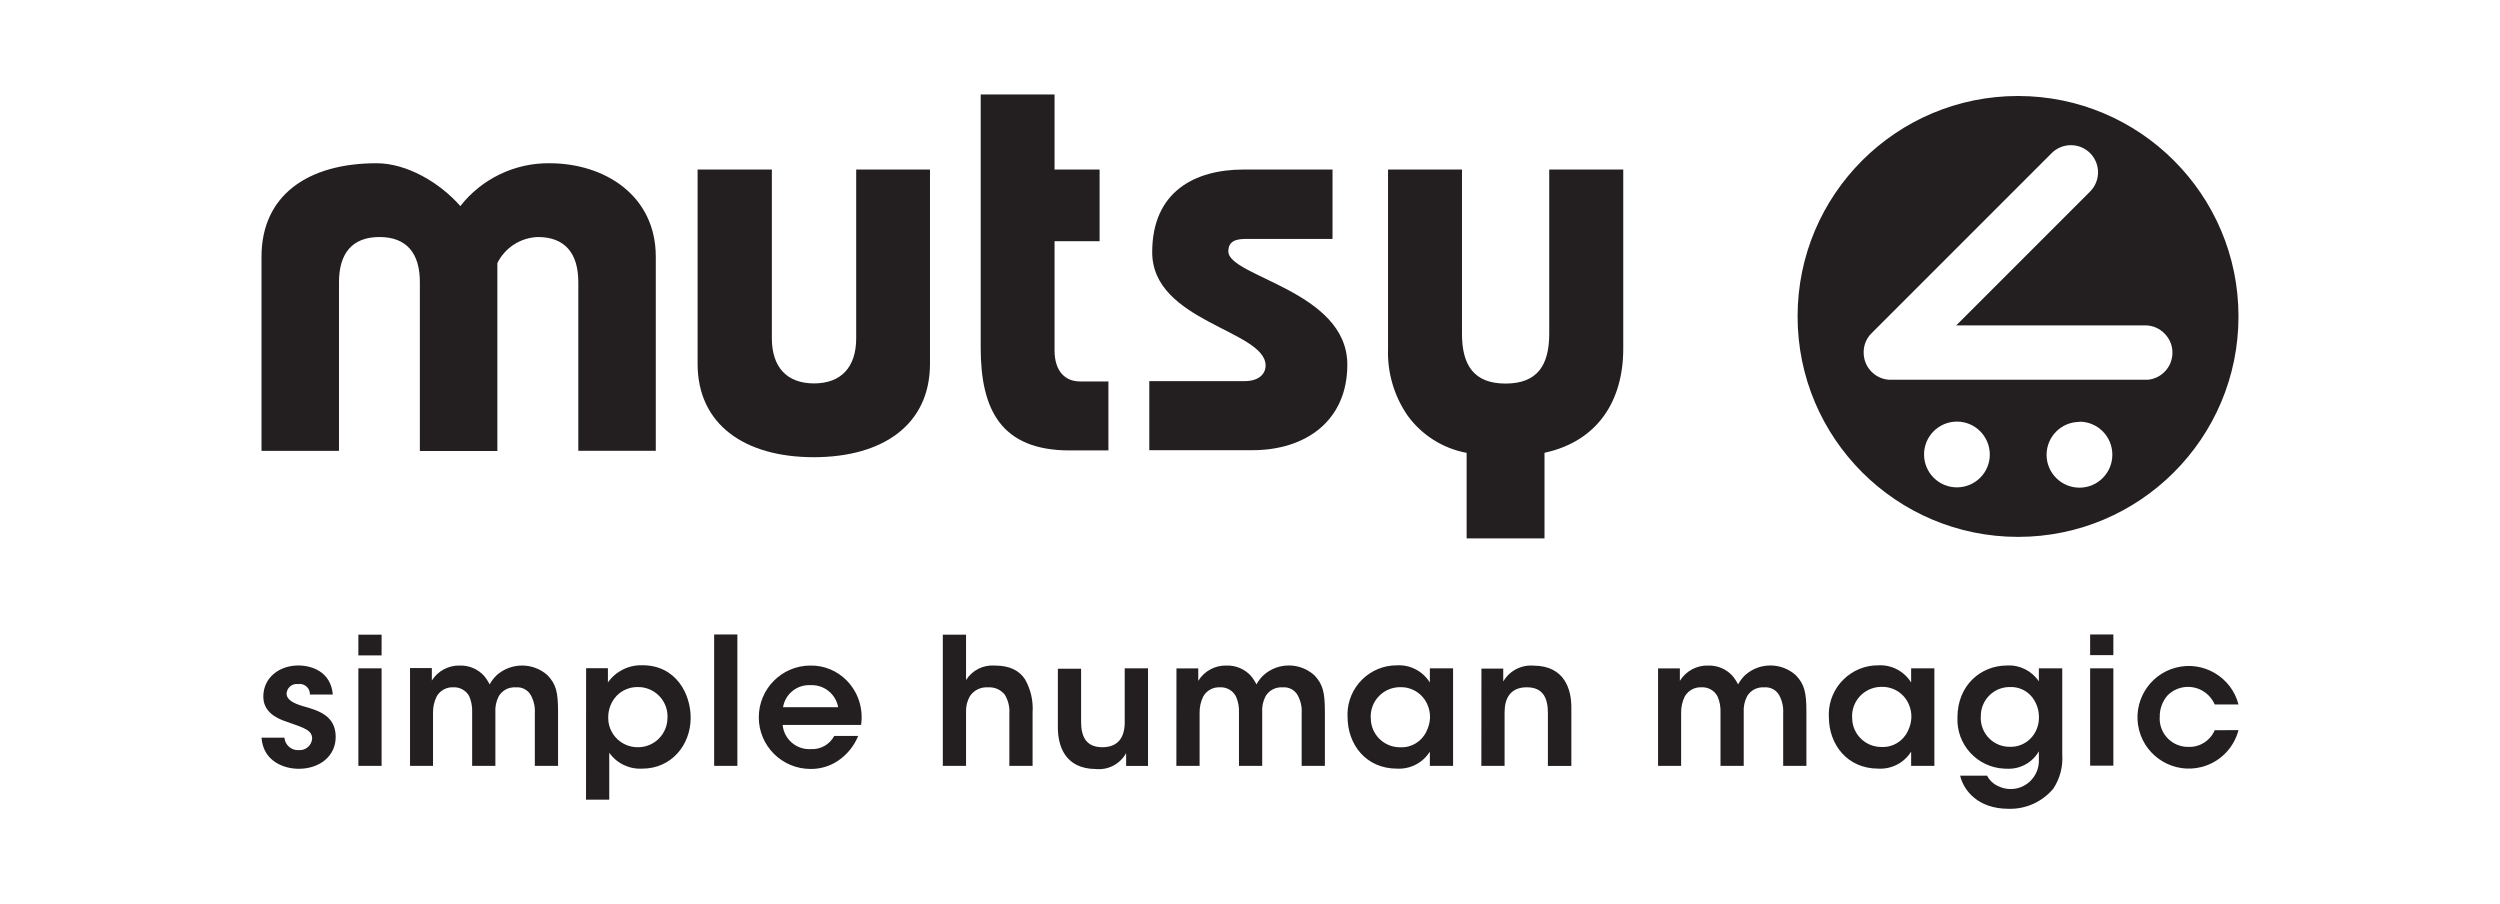
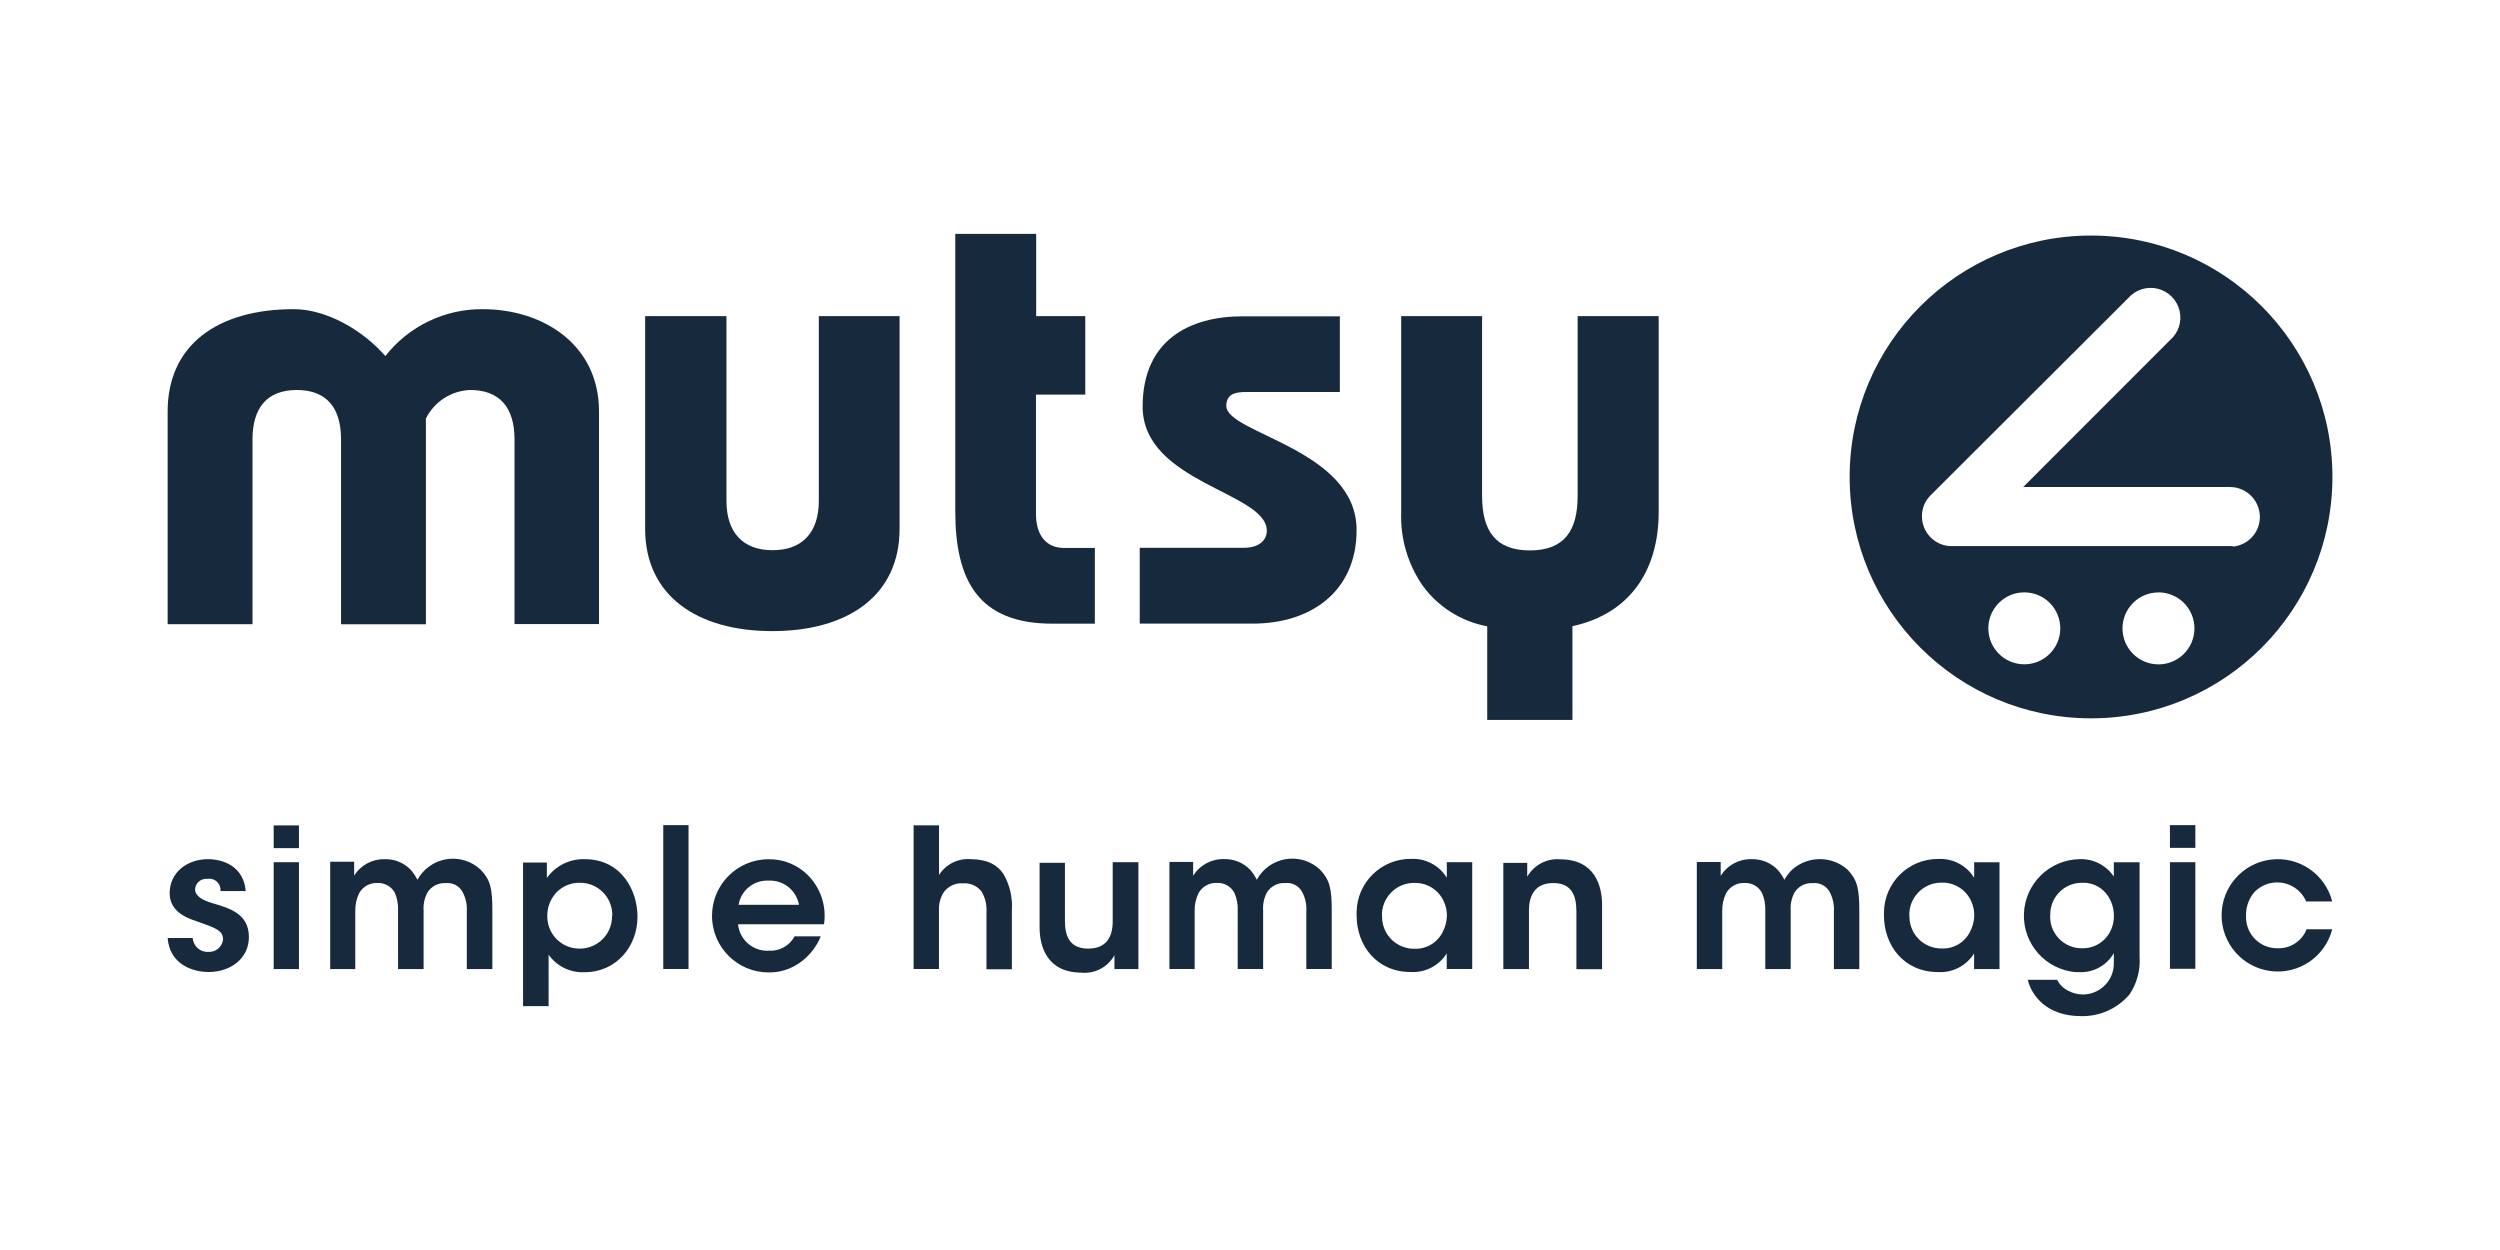
- <svg xmlns="http://www.w3.org/2000/svg" version="1.1" id="Laag_1" x="0px" y="0px" width="317.48px" height="114.68px" viewBox="0 0 317.48 114.68" style="enable-background:new 0 0 317.48 114.68;" xml:space="preserve">
-   <style type="text/css">
- 	.st0{fill:#231F20;}
- </style>
-   <path class="st0" d="M33.21,57.26V32.59c0-7.78,5.88-11.86,14.61-11.86c3.82,0,8,2.43,10.64,5.44c2.72-3.47,6.9-5.48,11.31-5.44  c7.05,0,13.51,4.12,13.51,11.86v24.66h-9.84V35.83c0-3.67-1.7-5.73-5.14-5.73c-2.19,0.08-4.16,1.34-5.14,3.31v23.86h-9.84V35.83  c0-3.67-1.68-5.73-5.13-5.73s-5.14,2.06-5.14,5.73v21.43H33.21z" />
-   <path class="st0" d="M98.02,21.53v21.43c0,3.67,1.91,5.73,5.35,5.73s5.36-2.05,5.36-5.73V21.53h9.37V46.2  c0,7.77-6.03,11.86-14.76,11.86S88.59,53.95,88.59,46.2V21.53H98.02z" />
-   <path class="st0" d="M139.64,21.53v9.1h-5.72v13.86c0,2.64,1.33,3.95,3.23,3.95h3.61v8.76h-4.91c-8.7,0-11.31-5.13-11.31-13.06V12  h9.38v9.53H139.64L139.64,21.53z" />
-   <path class="st0" d="M145.95,48.4h12.11c1.76,0,2.66-0.88,2.66-1.98c0-4.48-14.4-5.54-14.4-14.39c0-7.71,5.43-10.5,11.6-10.5h11.3  v8.81h-10.86c-1.19,0-2.37,0.14-2.37,1.58c0,3.24,15.11,4.99,15.11,14.39c0,7.12-5.28,10.86-12.04,10.86h-13.11V48.4z" />
-   <path class="st0" d="M185.66,21.53v20.85c0,3.95,1.47,6.33,5.54,6.33c4.06,0,5.54-2.37,5.54-6.33V21.53h9.4v22.75  c0,6.61-3.23,11.75-10,13.22v10.87h-9.89V57.51c-3-0.56-5.68-2.24-7.48-4.71c-1.73-2.5-2.61-5.49-2.5-8.52V21.53H185.66  L185.66,21.53z" />
-   <path class="st0" d="M264.07,53.58c-2.31,0-4.17,1.88-4.17,4.18c0,2.31,1.88,4.17,4.18,4.17c2.31,0,4.17-1.88,4.17-4.18  c0-0.01,0-0.02,0-0.02c0-2.31-1.87-4.18-4.18-4.18 M248.52,53.54c-2.31,0-4.18,1.86-4.18,4.17c0,2.31,1.86,4.18,4.17,4.18  s4.18-1.86,4.18-4.17C252.68,55.41,250.82,53.54,248.52,53.54 M272.72,48.23c1.79-0.15,3.17-1.65,3.16-3.45  c0.01-0.91-0.36-1.79-1.01-2.43c-0.64-0.66-1.52-1.03-2.44-1.03h-24l16.99-16.99c1.35-1.35,1.35-3.53,0.01-4.88  s-3.53-1.35-4.88-0.01l-22.88,22.88c-0.65,0.64-1.01,1.52-1,2.44c-0.01,1.8,1.37,3.31,3.16,3.46H272.72L272.72,48.23z M256.27,12.19  c15.46,0,28,12.53,28,27.99c0,15.46-12.53,28-27.99,28c-15.46,0-28-12.53-28-27.99c0-0.01,0-0.01,0-0.02  C228.28,24.72,240.81,12.19,256.27,12.19" />
-   <path class="st0" d="M281.25,92.73c-0.57,1.33-1.89,2.17-3.34,2.12c-1.99,0.03-3.63-1.57-3.65-3.56c0-0.08,0-0.17,0.01-0.25  c-0.02-1.01,0.34-1.99,1.01-2.75c1.45-1.43,3.78-1.41,5.21,0.04c0.32,0.33,0.58,0.71,0.76,1.13h3.02c-0.9-3.48-4.46-5.58-7.94-4.68  c-3.48,0.9-5.58,4.46-4.68,7.94s4.46,5.58,7.94,4.68c2.29-0.59,4.08-2.38,4.68-4.68L281.25,92.73L281.25,92.73z M265.43,97.23h2.95  V84.87h-2.95v12.39V97.23z M265.43,83.2h2.95v-2.63h-2.95V83.2z M251.55,91.01c-0.05-2.03,1.55-3.71,3.57-3.76c0.04,0,0.08,0,0.12,0  c1.07-0.05,2.11,0.41,2.79,1.24c0.6,0.75,0.92,1.69,0.9,2.66c0,0.98-0.38,1.93-1.06,2.63c-0.69,0.71-1.65,1.09-2.63,1.06  c-2.02,0.02-3.67-1.59-3.7-3.61c0-0.07,0-0.13,0-0.2l0,0L251.55,91.01z M261.89,84.87h-2.97v1.66c-0.89-1.33-2.41-2.1-4.01-2.02  c-3.42,0-6.33,2.56-6.33,6.6c-0.15,3.44,2.51,6.35,5.95,6.5c0.13,0.01,0.25,0.01,0.38,0.01c1.64,0.07,3.19-0.78,4.01-2.21v1.07  c0.07,1.98-1.47,3.64-3.44,3.72c-0.07,0-0.15,0-0.23,0c-0.57-0.01-1.12-0.16-1.62-0.43c-0.56-0.27-1.01-0.71-1.29-1.27h-3.42  c0.45,1.91,2.29,4.21,6.14,4.21c2.18,0.07,4.27-0.87,5.68-2.54c0.86-1.29,1.26-2.83,1.15-4.37L261.89,84.87L261.89,84.87z   M235.2,91.08c-0.07-2.05,1.53-3.77,3.58-3.85c0.05,0,0.11,0,0.16,0c1.49-0.05,2.85,0.82,3.45,2.18c0.25,0.55,0.36,1.14,0.34,1.74  c-0.03,0.6-0.19,1.19-0.47,1.73c-0.6,1.26-1.9,2.04-3.29,1.98c-2.05,0.03-3.73-1.6-3.76-3.65c0-0.04,0-0.07,0-0.11l0,0L235.2,91.08z   M245.65,84.87h-2.95v1.8c-0.89-1.43-2.48-2.27-4.17-2.18c-3.45-0.02-6.27,2.77-6.29,6.22c0,0.11,0,0.22,0.01,0.33  c0,3.49,2.32,6.57,6.28,6.57c1.68,0.09,3.28-0.73,4.17-2.16v1.81h2.95V84.87z M210.54,97.26h2.95v-6.69  c-0.02-0.74,0.14-1.48,0.47-2.14c0.44-0.75,1.25-1.19,2.12-1.15c0.84-0.04,1.63,0.4,2.03,1.15c0.28,0.64,0.41,1.35,0.38,2.05v6.78  h2.95v-6.78c-0.05-0.72,0.1-1.43,0.43-2.07c0.45-0.75,1.27-1.18,2.14-1.12c0.79-0.08,1.56,0.31,1.94,1.01c0.38,0.7,0.55,1.5,0.5,2.3  v6.66h2.95v-6.78c0-2.55-0.23-3.56-1.35-4.74c-1.84-1.64-4.61-1.64-6.44,0c-0.35,0.34-0.65,0.74-0.89,1.17  c-0.2-0.4-0.45-0.78-0.74-1.12c-0.78-0.84-1.89-1.3-3.04-1.27c-1.46-0.05-2.84,0.69-3.61,1.94v-1.58h-2.77v12.38H210.54z   M188.12,97.26h2.95v-6.82c0-1.73,0.72-3.16,2.82-3.16c2.1,0,2.68,1.42,2.68,3.27v6.72h2.98v-7.45c0-2.18-0.79-5.27-4.8-5.29  c-1.57-0.13-3.07,0.66-3.85,2.02c0-0.59,0-1.1,0-1.64h-2.77L188.12,97.26L188.12,97.26z M174.07,91.12  c-0.07-2.05,1.53-3.77,3.58-3.85c0.05,0,0.11,0,0.16,0c1.49-0.05,2.85,0.82,3.45,2.18c0.25,0.55,0.36,1.14,0.34,1.74  c-0.03,0.6-0.2,1.19-0.47,1.73c-0.6,1.26-1.9,2.04-3.29,1.98c-2.05,0.03-3.73-1.6-3.76-3.65c0-0.04,0-0.07,0-0.11l0,0L174.07,91.12z   M184.53,84.87h-2.95v1.8c-0.89-1.43-2.48-2.27-4.17-2.18c-3.45-0.02-6.27,2.77-6.29,6.22c0,0.11,0,0.22,0.01,0.33  c0,3.49,2.32,6.57,6.28,6.57c1.68,0.09,3.28-0.73,4.17-2.16v1.81h2.95V84.87z M149.39,97.26h2.95v-6.69  c-0.02-0.74,0.14-1.48,0.47-2.14c0.43-0.75,1.25-1.19,2.12-1.15c0.84-0.04,1.63,0.41,2.02,1.15c0.29,0.64,0.42,1.34,0.39,2.05v6.78  h2.95v-6.78c-0.05-0.72,0.1-1.43,0.43-2.07c0.45-0.75,1.27-1.18,2.14-1.12c0.79-0.08,1.56,0.31,1.94,1.01c0.38,0.7,0.56,1.5,0.5,2.3  v6.66h2.95v-6.78c0-2.55-0.23-3.56-1.35-4.74c-1.84-1.64-4.61-1.64-6.44,0c-0.36,0.34-0.66,0.74-0.9,1.17  c-0.2-0.4-0.45-0.78-0.74-1.12c-0.78-0.84-1.89-1.3-3.04-1.27c-1.46-0.05-2.84,0.69-3.61,1.94v-1.58h-2.77L149.39,97.26  L149.39,97.26z M145.78,84.87h-2.95v6.86c0,1.76-0.72,3.16-2.84,3.16s-2.7-1.42-2.7-3.24v-6.73h-2.95v7.47  c0,2.16,0.79,5.24,4.82,5.27c1.57,0.16,3.09-0.64,3.85-2.02v1.63h2.78V84.87z M119.73,97.26h2.95v-6.91  c-0.02-0.7,0.16-1.39,0.52-1.98c0.51-0.74,1.38-1.15,2.28-1.08c0.83-0.06,1.64,0.3,2.14,0.96c0.42,0.72,0.62,1.54,0.56,2.37v6.64  h2.95v-6.8c0.1-1.47-0.24-2.93-0.97-4.21c-0.72-1.08-1.91-1.73-3.83-1.73c-1.47-0.11-2.87,0.6-3.65,1.84V80.6h-2.95L119.73,97.26  L119.73,97.26z M99.44,89.81c0.28-1.69,1.78-2.89,3.49-2.8c1.71-0.08,3.21,1.12,3.51,2.8C106.44,89.81,99.44,89.81,99.44,89.81z   M109.35,92.06c0.31-2.07-0.37-4.16-1.83-5.65c-1.22-1.24-2.88-1.92-4.62-1.89c-3.62,0.01-6.55,2.96-6.54,6.59s2.96,6.55,6.59,6.54  c1.26,0.01,2.49-0.36,3.53-1.08c1.12-0.77,1.99-1.85,2.5-3.11h-3.04c-0.58,1.09-1.74,1.74-2.97,1.67c-1.82,0.11-3.41-1.25-3.58-3.07  H109.35L109.35,92.06z M90.69,97.26h2.95V80.57h-2.95V97.26z M84.76,91.09c0.04,2.06-1.6,3.76-3.65,3.8c-0.04,0-0.07,0-0.11,0  c-2.06,0.02-3.75-1.64-3.76-3.7c0-0.03,0-0.06,0-0.09c-0.01-1.01,0.37-1.99,1.06-2.73c0.7-0.73,1.67-1.13,2.68-1.12  c2.06-0.03,3.76,1.61,3.79,3.68c0,0.04,0,0.09,0,0.13l0,0L84.76,91.09z M74.42,101.55h2.95v-5.96c0.96,1.36,2.55,2.12,4.21,2.02  c3.63,0,6.13-2.95,6.13-6.46c0-3-1.83-6.67-6.14-6.67c-1.73-0.05-3.37,0.77-4.37,2.18v-1.8h-2.77L74.42,101.55L74.42,101.55z   M52.04,97.26h2.95v-6.69c-0.02-0.74,0.14-1.48,0.47-2.14c0.43-0.75,1.25-1.19,2.12-1.15c0.83-0.03,1.6,0.4,2,1.12  c0.28,0.64,0.41,1.35,0.38,2.05v6.81h2.95v-6.78c-0.05-0.72,0.1-1.43,0.43-2.07c0.45-0.75,1.27-1.18,2.14-1.12  c0.79-0.08,1.56,0.31,1.94,1.01c0.38,0.7,0.55,1.5,0.5,2.3v6.66h2.95v-6.78c0-2.55-0.22-3.56-1.35-4.74c-1.83-1.63-4.6-1.63-6.44,0  c-0.36,0.34-0.66,0.74-0.9,1.17c-0.2-0.4-0.45-0.78-0.74-1.12c-0.78-0.84-1.89-1.3-3.04-1.27c-1.44-0.04-2.79,0.68-3.56,1.9v-1.58  h-2.77v12.42H52.04z M45.51,97.26h2.95V84.87h-2.95C45.51,84.87,45.51,97.26,45.51,97.26z M45.51,83.23h2.95V80.6h-2.95  C45.51,80.6,45.51,83.23,45.51,83.23z M42.27,88.23c-0.25-2.97-2.72-3.72-4.39-3.72c-2.37,0-4.44,1.51-4.44,3.95  c0,1.78,1.38,2.7,3.04,3.22c2.28,0.79,3.16,1.08,3.16,2.14c-0.08,0.86-0.83,1.5-1.69,1.44c-0.94,0.06-1.75-0.64-1.83-1.58h-2.91  c0.22,2.99,2.82,3.95,4.74,3.95c2.59,0,4.74-1.58,4.68-4.16c-0.06-2.58-2.16-3.24-4.14-3.79c-1.17-0.34-2.07-0.79-2.1-1.58  c0.03-0.72,0.64-1.28,1.36-1.24c0.03,0,0.07,0,0.1,0.01c0.71-0.11,1.38,0.37,1.49,1.08c0.01,0.08,0.02,0.16,0.02,0.25h2.9  L42.27,88.23z" />
+ <svg xmlns="http://www.w3.org/2000/svg" id="frame" viewBox="0 0 360 180">
+   <defs>
+     <style>.cls-1{fill:none;}.cls-2{fill:#172a3d;}</style>
+   </defs>
+   <rect class="cls-1" width="360" height="180" />
+   <path class="cls-2" d="M24.14,89.88V59.25c0-9.66,7.3-14.73,18.14-14.73,4.74,0,9.93,3,13.21,6.75a17.64,17.64,0,0,1,14-6.75c8.75,0,16.77,5.12,16.77,14.73V89.87H74.09V63.27c0-4.56-2.11-7.11-6.38-7.11a7.42,7.42,0,0,0-6.38,4.11V89.89H49.11V63.27c0-4.56-2.09-7.11-6.37-7.11s-6.38,2.56-6.38,7.11V89.88H24.14Z" />
+   <path class="cls-2" d="M104.61,45.52V72.12c0,4.56,2.37,7.11,6.64,7.11s6.66-2.55,6.66-7.11V45.52h11.63V76.15c0,9.65-7.49,14.73-18.33,14.73S92.9,85.77,92.9,76.15V45.52h11.71Z" />
+   <path class="cls-2" d="M156.28,45.52v11.3h-7.1V74c0,3.28,1.65,4.9,4,4.9h4.48V89.81h-6.1c-10.8,0-14-6.37-14-16.22V33.68h11.65V45.52h7.1Z" />
+   <path class="cls-2" d="M164.12,78.88h15c2.19,0,3.3-1.09,3.3-2.46,0-5.56-17.88-6.88-17.88-17.87,0-9.57,6.74-13,14.4-13h14V56.45H179.53c-1.48,0-2.94.17-2.94,2,0,4,18.76,6.2,18.76,17.87,0,8.84-6.56,13.48-14.95,13.48H164.12V78.88h0Z" />
+   <path class="cls-2" d="M213.42,45.52V71.4c0,4.9,1.83,7.86,6.88,7.86s6.88-2.94,6.88-7.86V45.52h11.67V73.76c0,8.21-4,14.59-12.42,16.41v13.5H214.16V90.19a14.86,14.86,0,0,1-9.29-5.85,17.49,17.49,0,0,1-3.1-10.58V45.52h11.66Z" />
+   <path class="cls-2" d="M310.78,85.31A5.18,5.18,0,1,0,316,90.49v0a5.19,5.19,0,0,0-5.19-5.19m-19.31,0a5.18,5.18,0,1,0,5.18,5.19,5.18,5.18,0,0,0-5.18-5.19m30-6.59a4.28,4.28,0,0,0,3.92-4.28,4.32,4.32,0,0,0-4.28-4.3h-29.8L312.46,49a4.28,4.28,0,1,0-6-6.07L278,71.33a4.18,4.18,0,0,0-1.24,3,4.29,4.29,0,0,0,3.92,4.3h40.84ZM301.1,33.92a34.76,34.76,0,1,1-34.75,34.77v0A34.75,34.75,0,0,1,301.1,33.92" />
+   <path class="cls-2" d="M332.11,133.92a4.34,4.34,0,0,1-4.15,2.63,4.47,4.47,0,0,1-4.53-4.42,2.59,2.59,0,0,1,0-.31,5,5,0,0,1,1.25-3.41,4.57,4.57,0,0,1,6.47,0,4.65,4.65,0,0,1,.94,1.4h3.75a8.09,8.09,0,1,0,0,4h-3.75Zm-19.64,5.59h3.66V124.16h-3.66v15.35Zm0-17.42h3.66v-3.27h-3.66v3.27Zm-17.23,9.7a4.55,4.55,0,0,1,4.43-4.67h0.15a4.23,4.23,0,0,1,3.46,1.54,5.11,5.11,0,0,1,1.12,3.3,4.7,4.7,0,0,1-1.32,3.27,4.37,4.37,0,0,1-3.27,1.32,4.54,4.54,0,0,1-4.59-4.48v-0.25h0v0Zm12.84-7.62h-3.69v2.06a5.65,5.65,0,0,0-5-2.51,8.15,8.15,0,0,0-.47,16.27h0.47a5.47,5.47,0,0,0,5-2.74v1.33a4.46,4.46,0,0,1-4.27,4.62h-0.29a4.38,4.38,0,0,1-2-.53,3.46,3.46,0,0,1-1.6-1.58H292c0.56,2.37,2.84,5.23,7.62,5.23a8.86,8.86,0,0,0,7.05-3.15,8.67,8.67,0,0,0,1.43-5.43V124.16h0Zm-33.14,7.71a4.63,4.63,0,0,1,4.45-4.78h0.2a4.52,4.52,0,0,1,4.28,2.71,4.8,4.8,0,0,1,.42,2.16,5.24,5.24,0,0,1-.58,2.15,4.33,4.33,0,0,1-4.08,2.46,4.59,4.59,0,0,1-4.67-4.53V131.9h0v0Zm13-7.71h-3.66v2.23a5.73,5.73,0,0,0-5.18-2.71,7.77,7.77,0,0,0-7.81,7.72c0,0.14,0,.27,0,0.41,0,4.33,2.88,8.16,7.8,8.16a5.73,5.73,0,0,0,5.18-2.68v2.25h3.66V124.16Zm-43.59,15.38H248v-8.31a5.62,5.62,0,0,1,.58-2.66,2.89,2.89,0,0,1,2.63-1.43,2.7,2.7,0,0,1,2.52,1.43,5.77,5.77,0,0,1,.47,2.55v8.42h3.66v-8.42a4.85,4.85,0,0,1,.53-2.57,2.86,2.86,0,0,1,2.66-1.39,2.45,2.45,0,0,1,2.41,1.25,5.3,5.3,0,0,1,.62,2.86v8.27h3.66v-8.42c0-3.17-.29-4.42-1.68-5.89a6,6,0,0,0-8,0,6.33,6.33,0,0,0-1.11,1.45,6.92,6.92,0,0,0-.92-1.39,5,5,0,0,0-3.77-1.58,5.07,5.07,0,0,0-4.48,2.41v-2h-3.44v15.37h0Zm-27.84,0h3.66v-8.47c0-2.15.89-3.92,3.5-3.92s3.33,1.76,3.33,4.06v8.34h3.7v-9.25c0-2.71-1-6.54-6-6.57a5,5,0,0,0-4.78,2.51v-2h-3.44v15.33h0ZM199,131.92a4.63,4.63,0,0,1,4.45-4.78h0.2a4.52,4.52,0,0,1,4.28,2.71,4.8,4.8,0,0,1,.42,2.16,5.44,5.44,0,0,1-.58,2.15,4.33,4.33,0,0,1-4.08,2.46,4.59,4.59,0,0,1-4.67-4.53v-0.14h0v0Zm13-7.76h-3.66v2.23a5.73,5.73,0,0,0-5.18-2.71,7.77,7.77,0,0,0-7.81,7.72c0,0.14,0,.27,0,0.41,0,4.33,2.88,8.16,7.8,8.16a5.73,5.73,0,0,0,5.18-2.68v2.25H212V124.16Zm-43.63,15.38h3.66v-8.31a5.62,5.62,0,0,1,.58-2.66,2.87,2.87,0,0,1,2.63-1.43,2.69,2.69,0,0,1,2.51,1.43,5.58,5.58,0,0,1,.48,2.55v8.42h3.66v-8.42a4.85,4.85,0,0,1,.53-2.57,2.86,2.86,0,0,1,2.66-1.39,2.45,2.45,0,0,1,2.41,1.25,5.19,5.19,0,0,1,.62,2.86v8.27h3.66v-8.42c0-3.17-.29-4.42-1.68-5.89a5.82,5.82,0,0,0-9.11,1.45,6.92,6.92,0,0,0-.92-1.39,5,5,0,0,0-3.77-1.58,5.07,5.07,0,0,0-4.48,2.41v-2H168.4v15.37h0Zm-4.48-15.38h-3.66v8.52c0,2.19-.89,3.92-3.53,3.92s-3.35-1.76-3.35-4v-8.36H149.7v9.28c0,2.68,1,6.51,6,6.54a4.9,4.9,0,0,0,4.78-2.51v2h3.45v-15.4h0Zm-32.34,15.38h3.66V131a4.48,4.48,0,0,1,.65-2.46,3.14,3.14,0,0,1,2.83-1.34,3.06,3.06,0,0,1,2.66,1.19,5.1,5.1,0,0,1,.7,2.94v8.24h3.66V131.1a9.27,9.27,0,0,0-1.2-5.23c-0.89-1.34-2.37-2.15-4.76-2.15a4.91,4.91,0,0,0-4.53,2.28v-7.15h-3.66v20.69h0Zm-25.19-9.25a4.16,4.16,0,0,1,4.33-3.48,4.22,4.22,0,0,1,4.36,3.48h-8.69Zm12.3,2.79a8.27,8.27,0,0,0-2.27-7,7.83,7.83,0,0,0-5.74-2.35,8.15,8.15,0,1,0,.06,16.3,7.58,7.58,0,0,0,4.38-1.34,8.6,8.6,0,0,0,3.1-3.86h-3.77a3.92,3.92,0,0,1-3.69,2.07,4.22,4.22,0,0,1-4.45-3.81h12.37Zm-23.17,6.46h3.66V118.82H95.51v20.72Zm-7.36-7.66a4.63,4.63,0,0,1-4.53,4.72H83.47A4.62,4.62,0,0,1,78.81,132V131.9a4.91,4.91,0,0,1,1.32-3.39,4.54,4.54,0,0,1,3.33-1.39,4.63,4.63,0,0,1,4.71,4.57v0.16h0v0Zm-12.84,13H79v-7.4A6,6,0,0,0,84.19,140c4.51,0,7.61-3.66,7.61-8,0-3.72-2.27-8.28-7.62-8.28a6.43,6.43,0,0,0-5.43,2.71v-2.23H75.32v20.72h0Zm-27.79-5.33h3.66v-8.31a5.62,5.62,0,0,1,.58-2.66,2.87,2.87,0,0,1,2.63-1.43,2.72,2.72,0,0,1,2.48,1.39,5.77,5.77,0,0,1,.47,2.55v8.46H61v-8.42a4.85,4.85,0,0,1,.53-2.57,2.86,2.86,0,0,1,2.66-1.39,2.45,2.45,0,0,1,2.41,1.25,5.3,5.3,0,0,1,.62,2.86v8.27H70.9v-8.42c0-3.17-.27-4.42-1.68-5.89a5.82,5.82,0,0,0-9.11,1.45,6.92,6.92,0,0,0-.92-1.39,5,5,0,0,0-3.77-1.58A5.05,5.05,0,0,0,51,126.09v-2H47.55v15.42h0Zm-8.11,0h3.66V124.16H39.41v15.38Zm0-17.42h3.66v-3.27H39.41v3.27Zm-4,6.21c-0.31-3.69-3.38-4.62-5.45-4.62-2.94,0-5.51,1.87-5.51,4.9,0,2.21,1.71,3.35,3.77,4,2.83,1,3.92,1.34,3.92,2.66a2,2,0,0,1-2.1,1.79,2.14,2.14,0,0,1-2.27-2H24.14c0.27,3.71,3.5,4.9,5.89,4.9,3.22,0,5.89-2,5.81-5.17s-2.68-4-5.14-4.71c-1.45-.42-2.57-1-2.61-2a1.6,1.6,0,0,1,1.69-1.54H29.9A1.62,1.62,0,0,1,31.75,128a2.42,2.42,0,0,1,0,.31h3.6v0Z" />
</svg>
